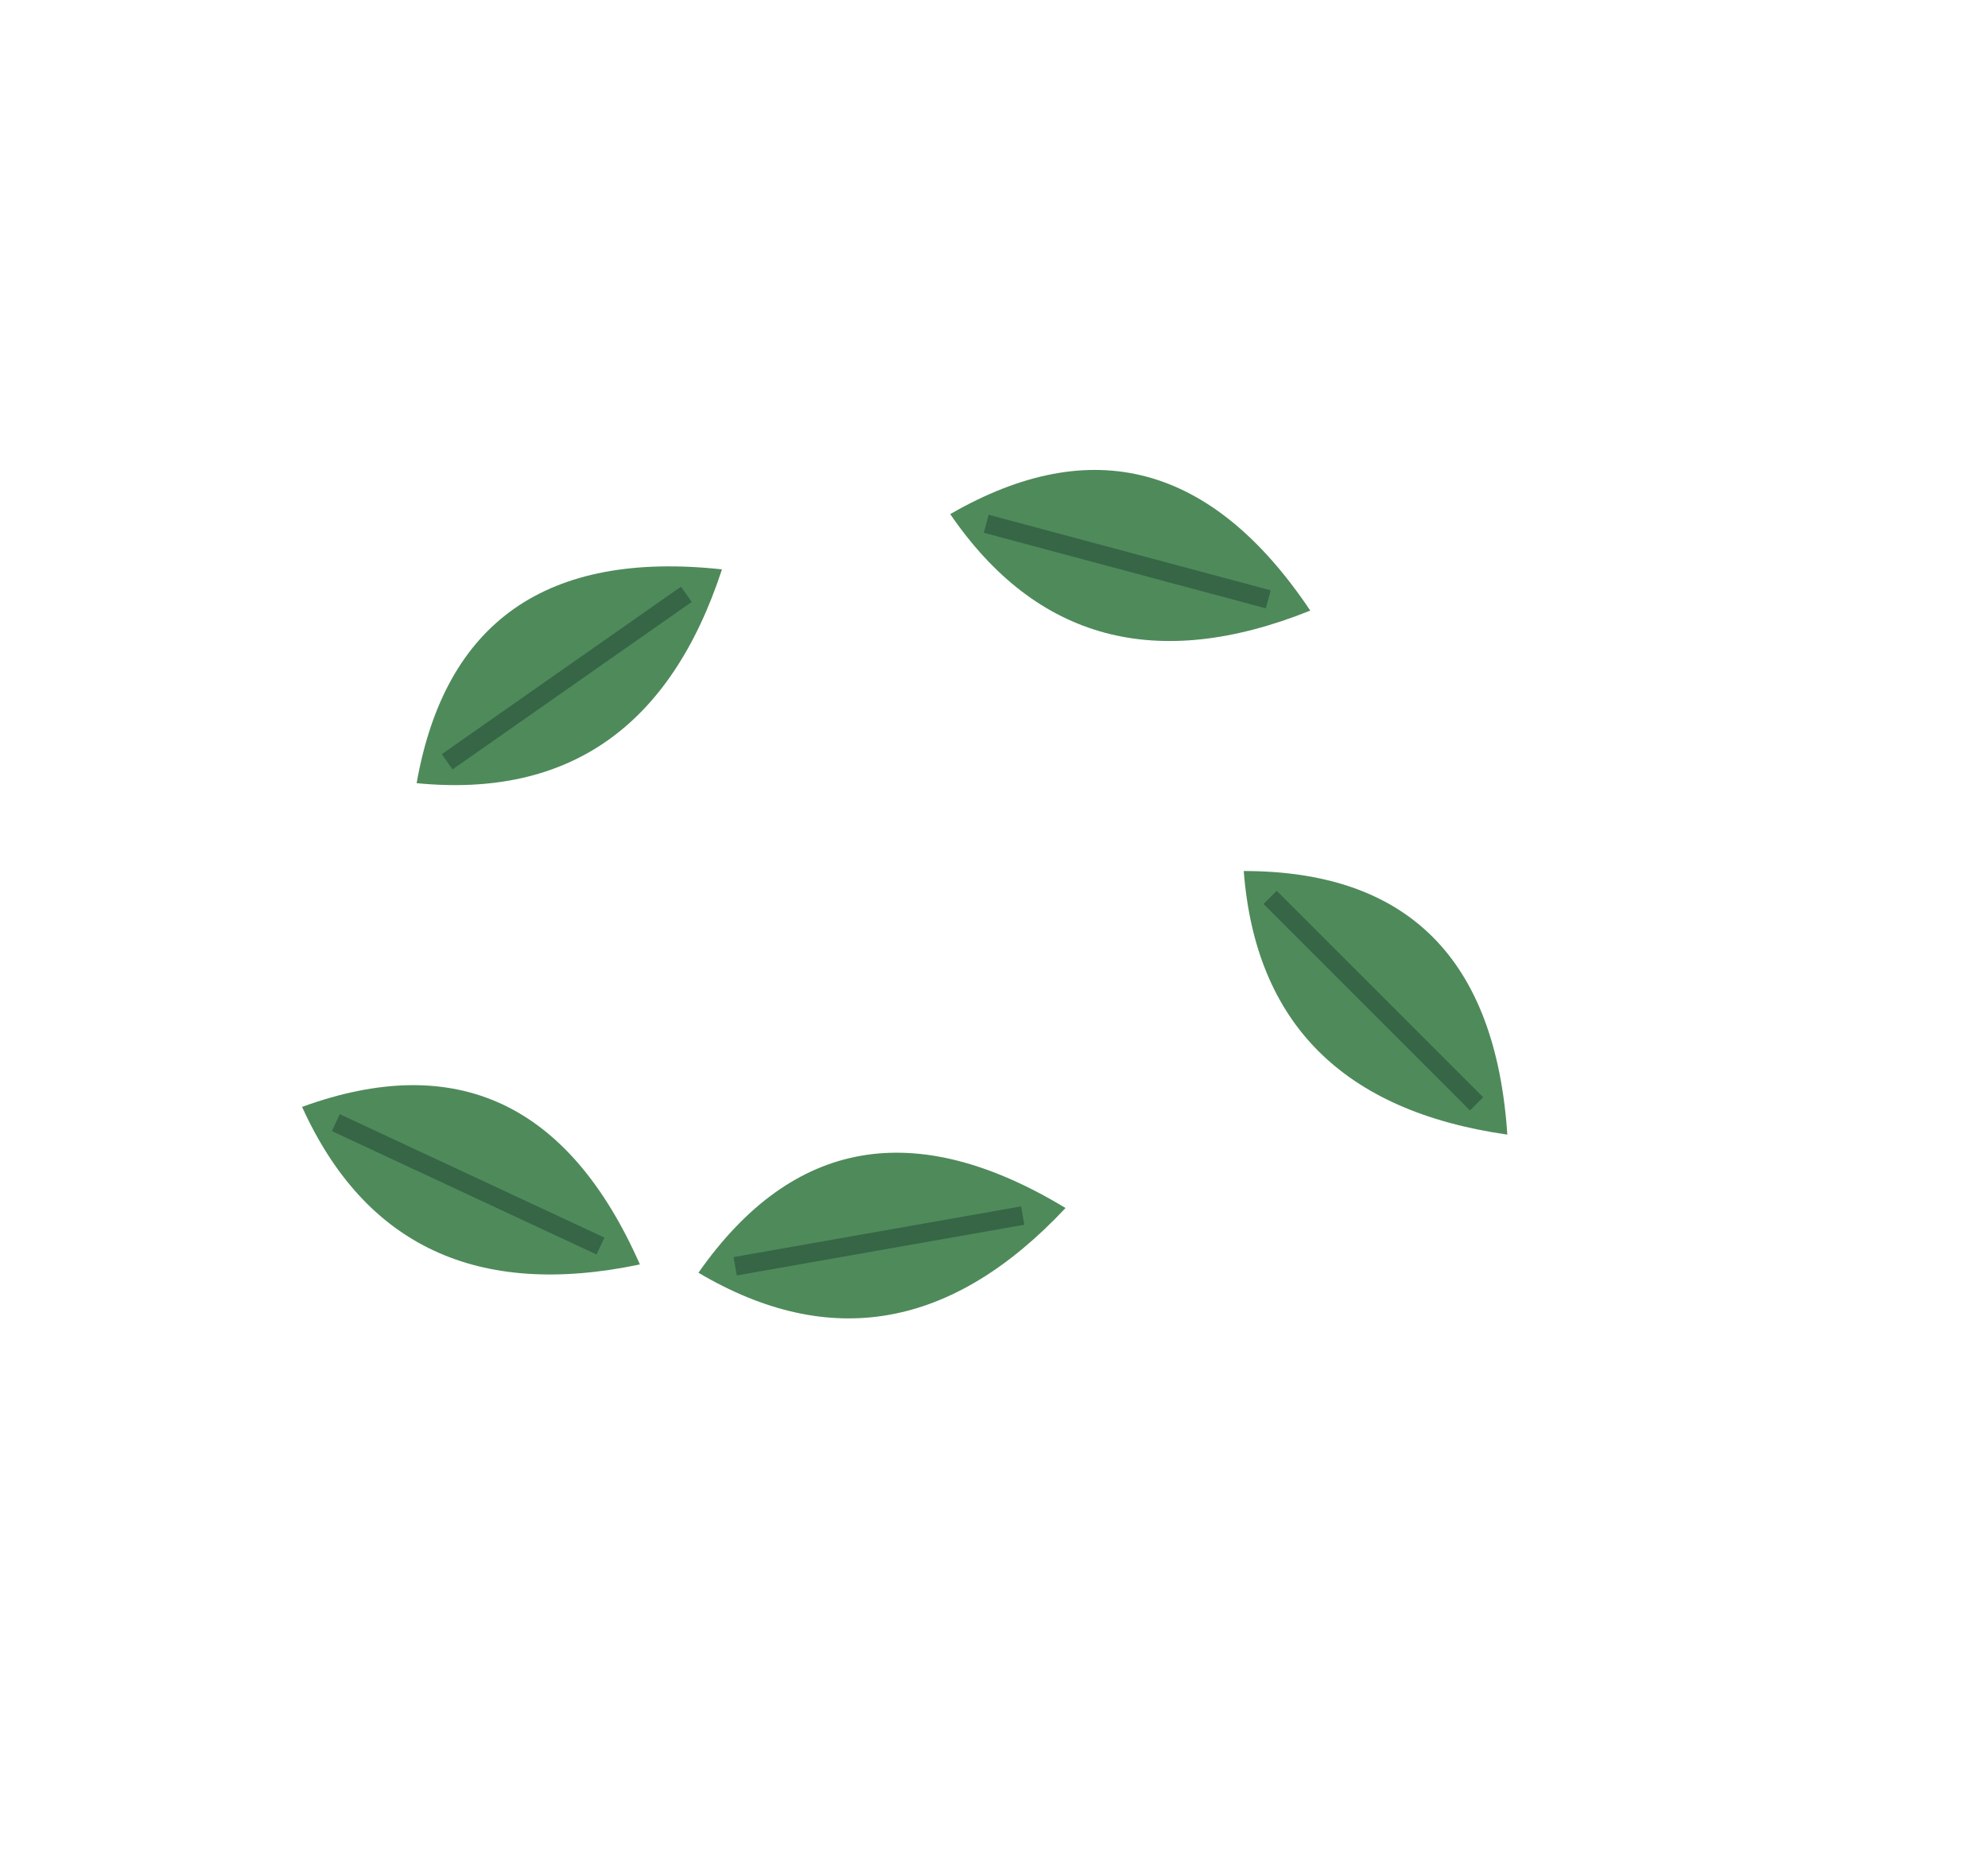
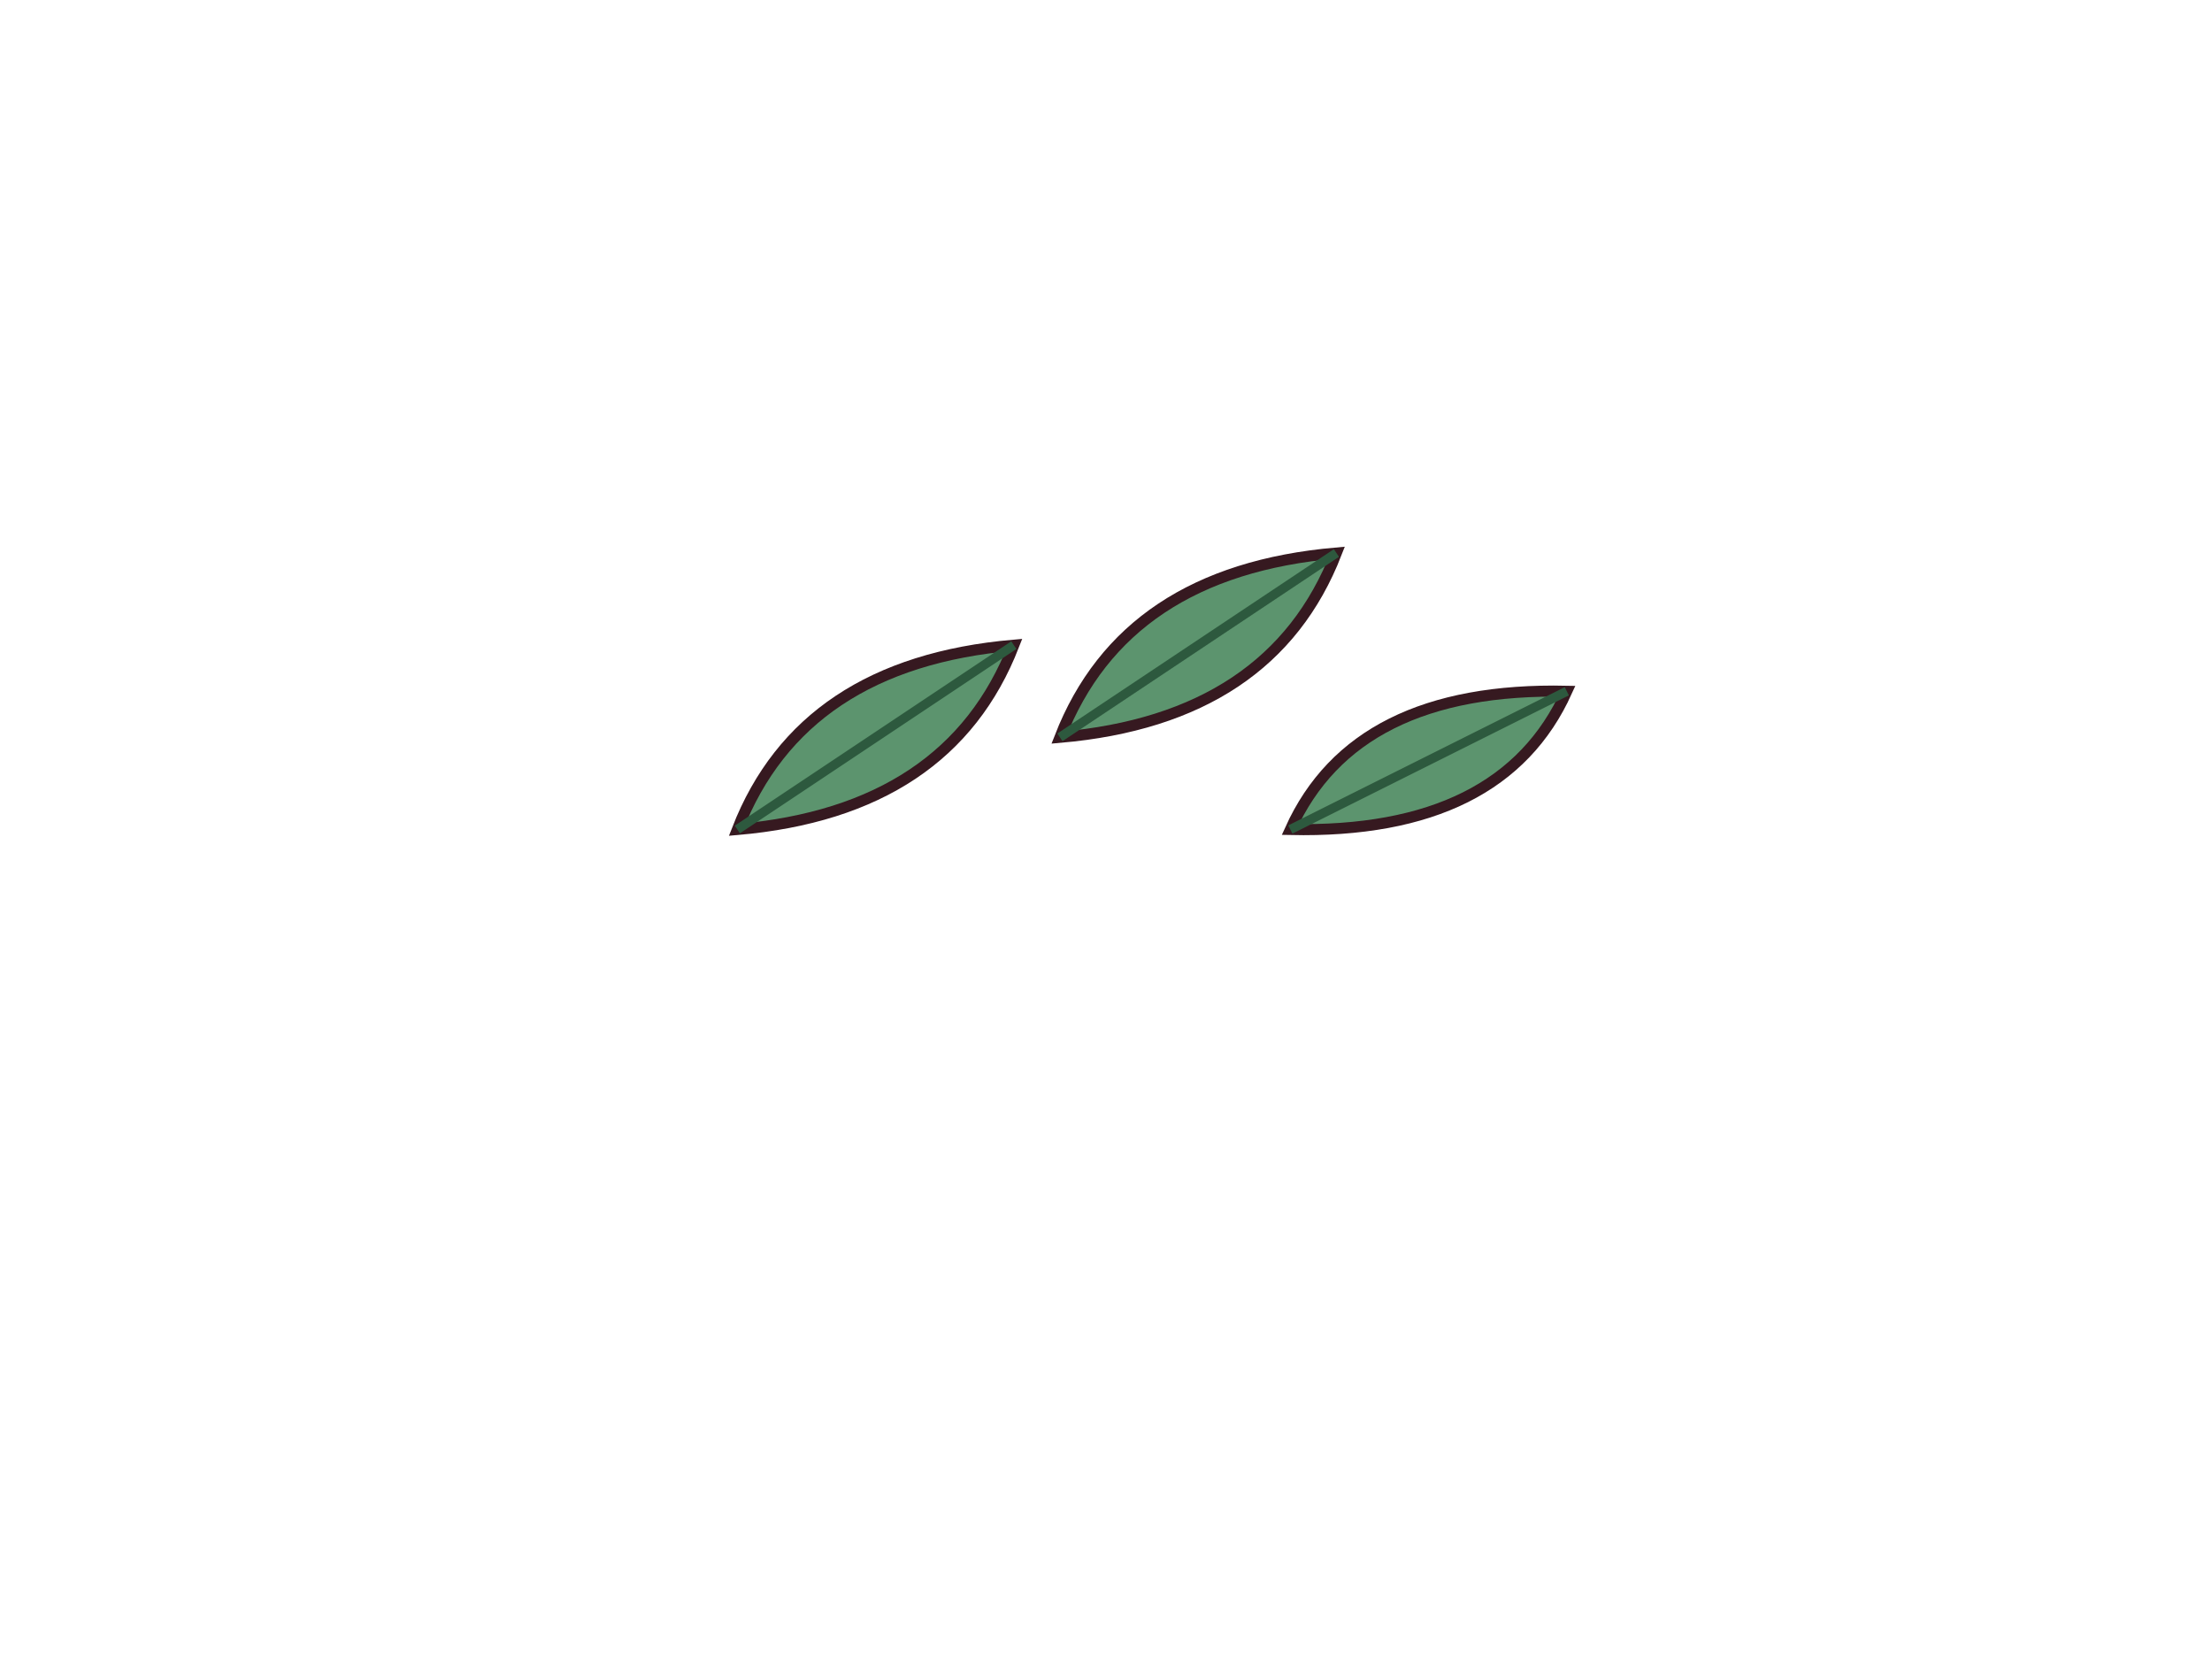
- <svg xmlns="http://www.w3.org/2000/svg" width="160" height="150" viewBox="0 0 160 150">
-   <path d="M 31.0 55 Q 45 41.0 61.0 55 Q 45 67.0 31.0 55 Z" fill="#4F8A5B" transform="rotate(-35 45 55)" />
-   <path d="M 34.0 55 L 57.5 55" stroke="#28533A" stroke-width="1.5" opacity=".65" transform="rotate(-35 45 55)" />
-   <path d="M 76.0 45 Q 90 31.0 106.0 45 Q 90 57.0 76.0 45 Z" fill="#4F8A5B" transform="rotate(15 90 45)" />
-   <path d="M 79.0 45 L 102.5 45" stroke="#28533A" stroke-width="1.5" opacity=".65" transform="rotate(15 90 45)" />
-   <path d="M 96.0 80 Q 110 66.0 126.0 80 Q 110 92.0 96.0 80 Z" fill="#4F8A5B" transform="rotate(45 110 80)" />
-   <path d="M 99.0 80 L 122.5 80" stroke="#28533A" stroke-width="1.5" opacity=".65" transform="rotate(45 110 80)" />
-   <path d="M 56.0 100 Q 70 86.0 86.0 100 Q 70 112.0 56.0 100 Z" fill="#4F8A5B" transform="rotate(-10 70 100)" />
-   <path d="M 59.0 100 L 82.5 100" stroke="#28533A" stroke-width="1.5" opacity=".65" transform="rotate(-10 70 100)" />
-   <path d="M 23.0 95 Q 37 81.0 53.0 95 Q 37 107.0 23.0 95 Z" fill="#4F8A5B" transform="rotate(25 37 95)" />
-   <path d="M 26.0 95 L 49.5 95" stroke="#28533A" stroke-width="1.5" opacity=".65" transform="rotate(25 37 95)" />
+ <svg xmlns="http://www.w3.org/2000/svg" width="240" height="180" viewBox="0 0 240 180">
+   <path d="M80 90 Q87 72 110 70 Q103 88 80 90 Z" fill="#5C946E" stroke="#361920" stroke-width="1.2" />
+   <line x1="80" y1="90" x2="110" y2="70" stroke="#2D593E" stroke-width="1" />
+   <path d="M115 80 Q122 62 145 60 Q138 78 115 80 Z" fill="#5C946E" stroke="#361920" stroke-width="1.2" />
+   <line x1="115" y1="80" x2="145" y2="60" stroke="#2D593E" stroke-width="1" />
+   <path d="M140 90 Q147 74.5 170 75 Q163 90.5 140 90 Z" fill="#5C946E" stroke="#361920" stroke-width="1.2" />
+   <line x1="140" y1="90" x2="170" y2="75" stroke="#2D593E" stroke-width="1" />
</svg>
